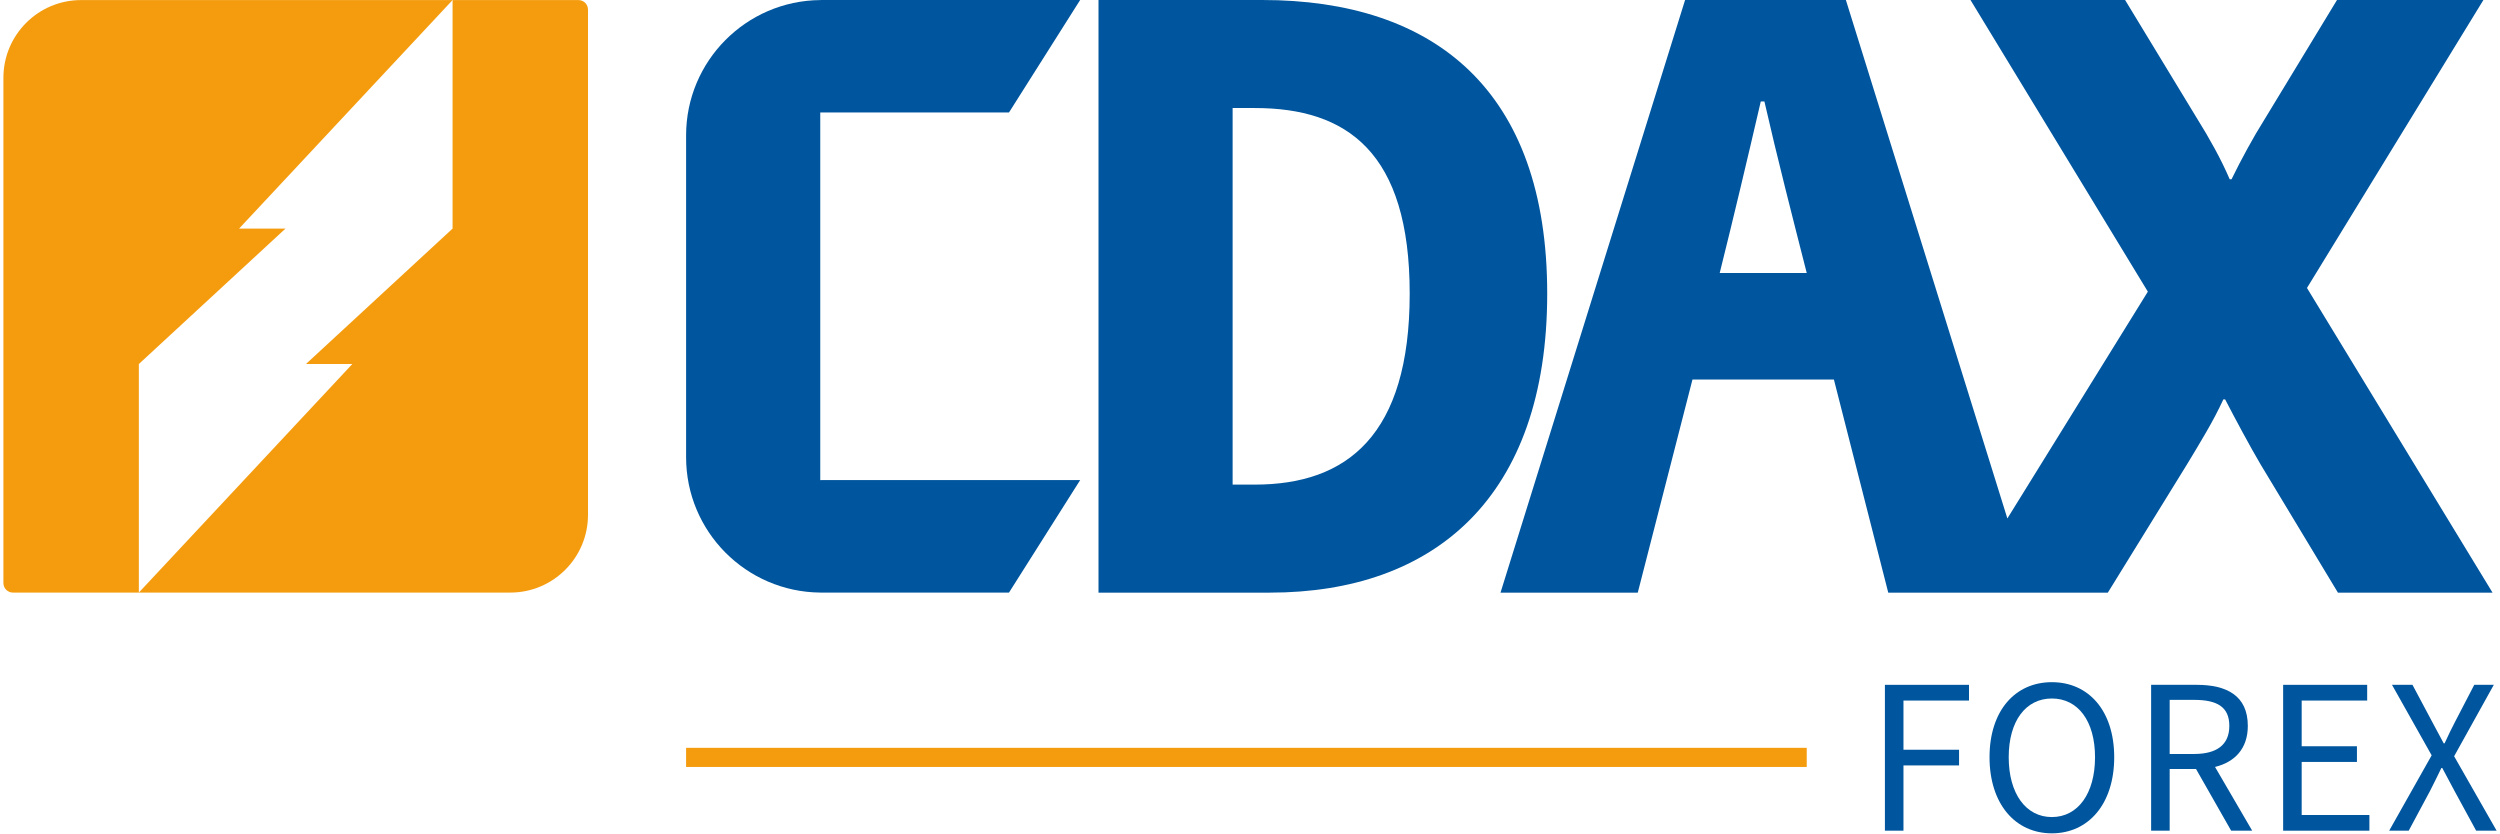
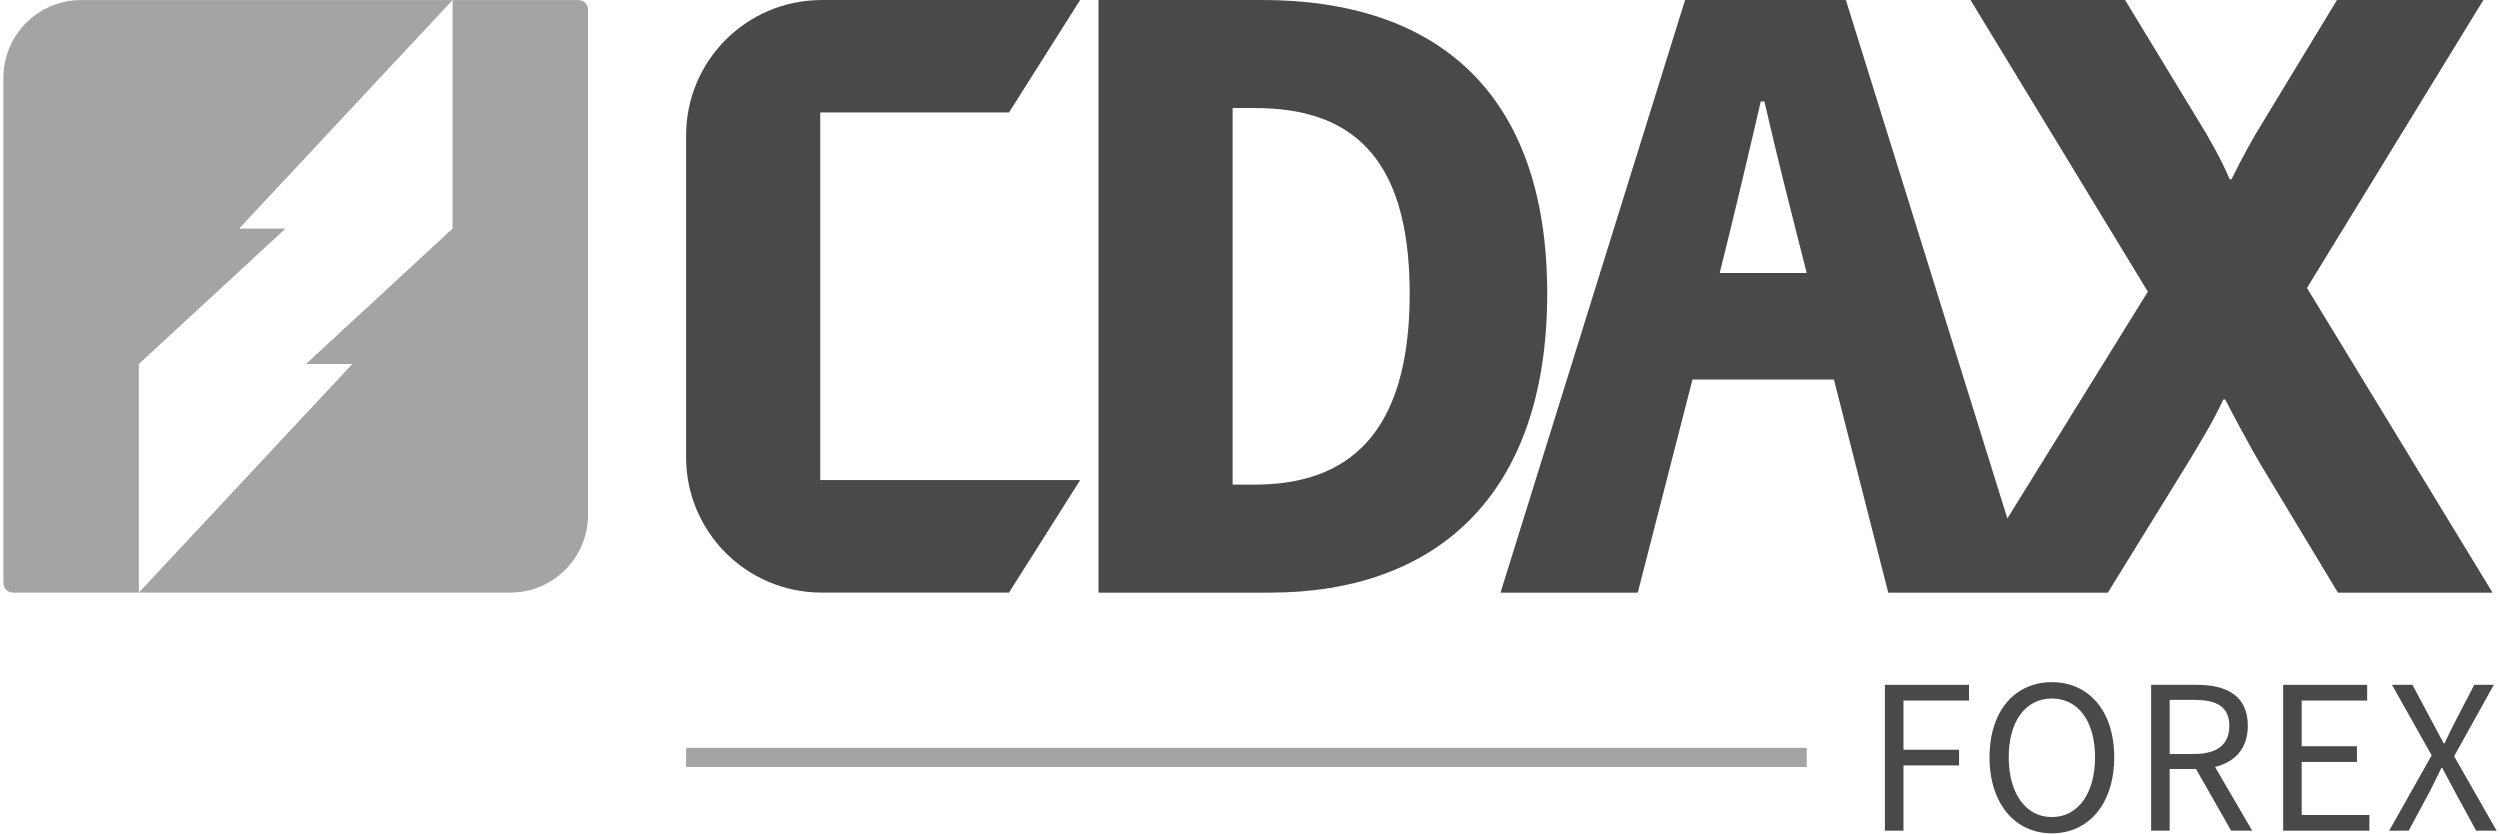
<svg xmlns="http://www.w3.org/2000/svg" version="1.1" id="Layer_1" x="0px" y="0px" width="120px" height="40px" viewBox="0 0 153.652 51.358" enable-background="new 0 0 153.652 51.358" xml:space="preserve">
  <g>
    <g>
      <g>
        <g>
-           <path fill="#00569E" d="M67.489,0h10.09c10.596,0,17.564,5.546,17.564,18.094c0,12.563-6.969,18.43-17.098,18.43H67.489V0z       M77.122,29.866c5.682,0,9.546-3.035,9.546-11.771c0-8.723-3.864-11.437-9.546-11.437h-1.367v23.208H77.122z" />
+           <path fill="#494949" d="M67.489,0h10.09c10.596,0,17.564,5.546,17.564,18.094c0,12.563-6.969,18.43-17.098,18.43H67.489V0z       M77.122,29.866c5.682,0,9.546-3.035,9.546-11.771c0-8.723-3.864-11.437-9.546-11.437h-1.367v23.208H77.122z" />
        </g>
        <g>
-           <path fill="#F49C0E" d="M17.383,14.088h-2.859L27.681,0.004H4.79c-2.646,0-4.791,2.145-4.791,4.791v31.138      c0,0.324,0.264,0.588,0.588,0.588h7.759V22.435L17.383,14.088z" />
-           <path fill="#F49C0E" d="M27.681,0.004v14.084l-9.037,8.346h2.859L8.346,36.52h22.892c2.645,0,4.789-2.145,4.789-4.791V0.592      c0-0.325-0.263-0.588-0.588-0.588H27.681z" />
+           <path fill="#A4A4A4" d="M17.383,14.088h-2.859L27.681,0.004H4.79c-2.646,0-4.791,2.145-4.791,4.791v31.138      c0,0.324,0.264,0.588,0.588,0.588h7.759V22.435L17.383,14.088z" />
+           <path fill="#A4A4A4" d="M27.681,0.004v14.084l-9.037,8.346h2.859L8.346,36.52h22.892c2.645,0,4.789-2.145,4.789-4.791V0.592      c0-0.325-0.263-0.588-0.588-0.588H27.681z" />
        </g>
-         <path fill="#00569E" d="M50.341,29.592v-7.266v-1.197v-5.734v-1.197V6.931l0,0h4.753h4.335h2.544l0.429-0.678L66.358,0H50.419     c-0.026,0-0.053,0.004-0.078,0.004l0,0c-4.572,0.042-8.268,3.759-8.268,8.341v19.833c0,4.582,3.695,8.299,8.268,8.342l0,0h4.753     h4.335h2.544l0.429-0.678l3.957-6.254H50.419C50.393,29.588,50.366,29.592,50.341,29.592z" />
-         <path fill="#00569E" d="M141.967,17.747L152.84,0h-9.023l-4.483,7.385c-0.336,0.535-0.683,1.125-1.037,1.774     c-0.355,0.649-0.682,1.279-0.98,1.89h-0.112c-0.263-0.61-0.57-1.24-0.925-1.89c-0.355-0.649-0.701-1.24-1.037-1.774L130.758,0     h-9.528l10.93,17.975l-8.658,13.977L113.55,0h-9.91L92.265,36.524h8.459l2.23-8.688l1.141-4.445h8.717l1.133,4.445l2.216,8.688     h8.765l0,0h4.768l4.876-7.9c0.374-0.609,0.766-1.27,1.177-1.975c0.411-0.707,0.766-1.383,1.065-2.033h0.112     c0.336,0.65,0.7,1.336,1.093,2.061c0.393,0.727,0.757,1.375,1.093,1.947l4.764,7.9h9.529L141.967,17.747z M105.774,16.824     c0.841-3.362,1.734-7.134,2.531-10.571h0.224c0.783,3.437,1.751,7.208,2.608,10.571H105.774z" />
+         <path fill="#494949" d="M50.341,29.592v-7.266v-1.197v-5.734v-1.197V6.931l0,0h4.753h4.335h2.544l0.429-0.678L66.358,0H50.419     c-0.026,0-0.053,0.004-0.078,0.004l0,0c-4.572,0.042-8.268,3.759-8.268,8.341v19.833c0,4.582,3.695,8.299,8.268,8.342l0,0h4.753     h4.335h2.544l0.429-0.678l3.957-6.254H50.419C50.393,29.588,50.366,29.592,50.341,29.592z" />
+         <path fill="#494949" d="M141.967,17.747L152.84,0h-9.023l-4.483,7.385c-0.336,0.535-0.683,1.125-1.037,1.774     c-0.355,0.649-0.682,1.279-0.98,1.89h-0.112c-0.263-0.61-0.57-1.24-0.925-1.89c-0.355-0.649-0.701-1.24-1.037-1.774L130.758,0     h-9.528l10.93,17.975l-8.658,13.977L113.55,0h-9.91L92.265,36.524h8.459l2.23-8.688l1.141-4.445h8.717l1.133,4.445l2.216,8.688     h8.765l0,0h4.768l4.876-7.9c0.374-0.609,0.766-1.27,1.177-1.975c0.411-0.707,0.766-1.383,1.065-2.033h0.112     c0.336,0.65,0.7,1.336,1.093,2.061c0.393,0.727,0.757,1.375,1.093,1.947l4.764,7.9h9.529L141.967,17.747z M105.774,16.824     c0.841-3.362,1.734-7.134,2.531-10.571h0.224c0.783,3.437,1.751,7.208,2.608,10.571H105.774z" />
      </g>
    </g>
    <g>
-       <path fill="#00569E" d="M115.955,42.206h5.183v0.969h-4.039v3.031h3.426v0.967h-3.426v4.021h-1.144V42.206z" />
-       <path fill="#00569E" d="M122.403,46.667c0-2.877,1.584-4.625,3.842-4.625s3.842,1.752,3.842,4.625    c0,2.879-1.584,4.691-3.842,4.691S122.403,49.545,122.403,46.667z M128.905,46.667c0-2.238-1.055-3.619-2.66-3.619    c-1.604,0-2.66,1.381-2.66,3.619c0,2.24,1.056,3.688,2.66,3.688C127.851,50.354,128.905,48.907,128.905,46.667z" />
-       <path fill="#00569E" d="M138.59,51.194l-2.29-3.928c1.221-0.299,2.021-1.131,2.021-2.531c0-1.871-1.314-2.529-3.145-2.529h-2.814    v8.988h1.143v-3.799h1.625l2.163,3.799H138.59z M133.505,43.133h1.508c1.398,0,2.168,0.42,2.168,1.602    c0,1.166-0.77,1.732-2.168,1.732h-1.508V43.133z" />
-       <path fill="#00569E" d="M140.497,42.206h5.18v0.969h-4.037v2.816h3.406v0.967h-3.406v3.27h4.174v0.967h-5.316V42.206z" />
-       <path fill="#00569E" d="M149.651,46.551l-2.445-4.346h1.262l1.226,2.301c0.226,0.41,0.418,0.781,0.699,1.305h0.055    c0.243-0.523,0.418-0.895,0.634-1.305l1.195-2.301h1.205l-2.446,4.402l2.618,4.586h-1.262l-1.318-2.42    c-0.236-0.447-0.48-0.896-0.769-1.443h-0.055c-0.261,0.547-0.487,0.996-0.714,1.443l-1.298,2.42h-1.204L149.651,46.551z" />
+       <path fill="#494949" d="M115.955,42.206h5.183v0.969h-4.039v3.031h3.426v0.967h-3.426v4.021h-1.144V42.206z" />
+       <path fill="#494949" d="M122.403,46.667c0-2.877,1.584-4.625,3.842-4.625s3.842,1.752,3.842,4.625    c0,2.879-1.584,4.691-3.842,4.691S122.403,49.545,122.403,46.667z M128.905,46.667c0-2.238-1.055-3.619-2.66-3.619    c-1.604,0-2.66,1.381-2.66,3.619c0,2.24,1.056,3.688,2.66,3.688C127.851,50.354,128.905,48.907,128.905,46.667z" />
+       <path fill="#494949" d="M138.59,51.194l-2.29-3.928c1.221-0.299,2.021-1.131,2.021-2.531c0-1.871-1.314-2.529-3.145-2.529h-2.814    v8.988h1.143v-3.799h1.625l2.163,3.799H138.59z M133.505,43.133h1.508c1.398,0,2.168,0.42,2.168,1.602    c0,1.166-0.77,1.732-2.168,1.732h-1.508V43.133z" />
+       <path fill="#494949" d="M140.497,42.206h5.18v0.969h-4.037v2.816h3.406v0.967h-3.406v3.27h4.174v0.967h-5.316V42.206z" />
+       <path fill="#494949" d="M149.651,46.551l-2.445-4.346h1.262l1.226,2.301c0.226,0.41,0.418,0.781,0.699,1.305h0.055    c0.243-0.523,0.418-0.895,0.634-1.305l1.195-2.301h1.205l-2.446,4.402l2.618,4.586h-1.262l-1.318-2.42    c-0.236-0.447-0.48-0.896-0.769-1.443h-0.055c-0.261,0.547-0.487,0.996-0.714,1.443l-1.298,2.42h-1.204L149.651,46.551z" />
    </g>
-     <rect x="42.073" y="46.088" fill="#F49C0E" width="69.064" height="1.18" />
+     <rect x="42.073" y="46.088" fill="#A4A4A4" width="69.064" height="1.18" />
  </g>
</svg>
